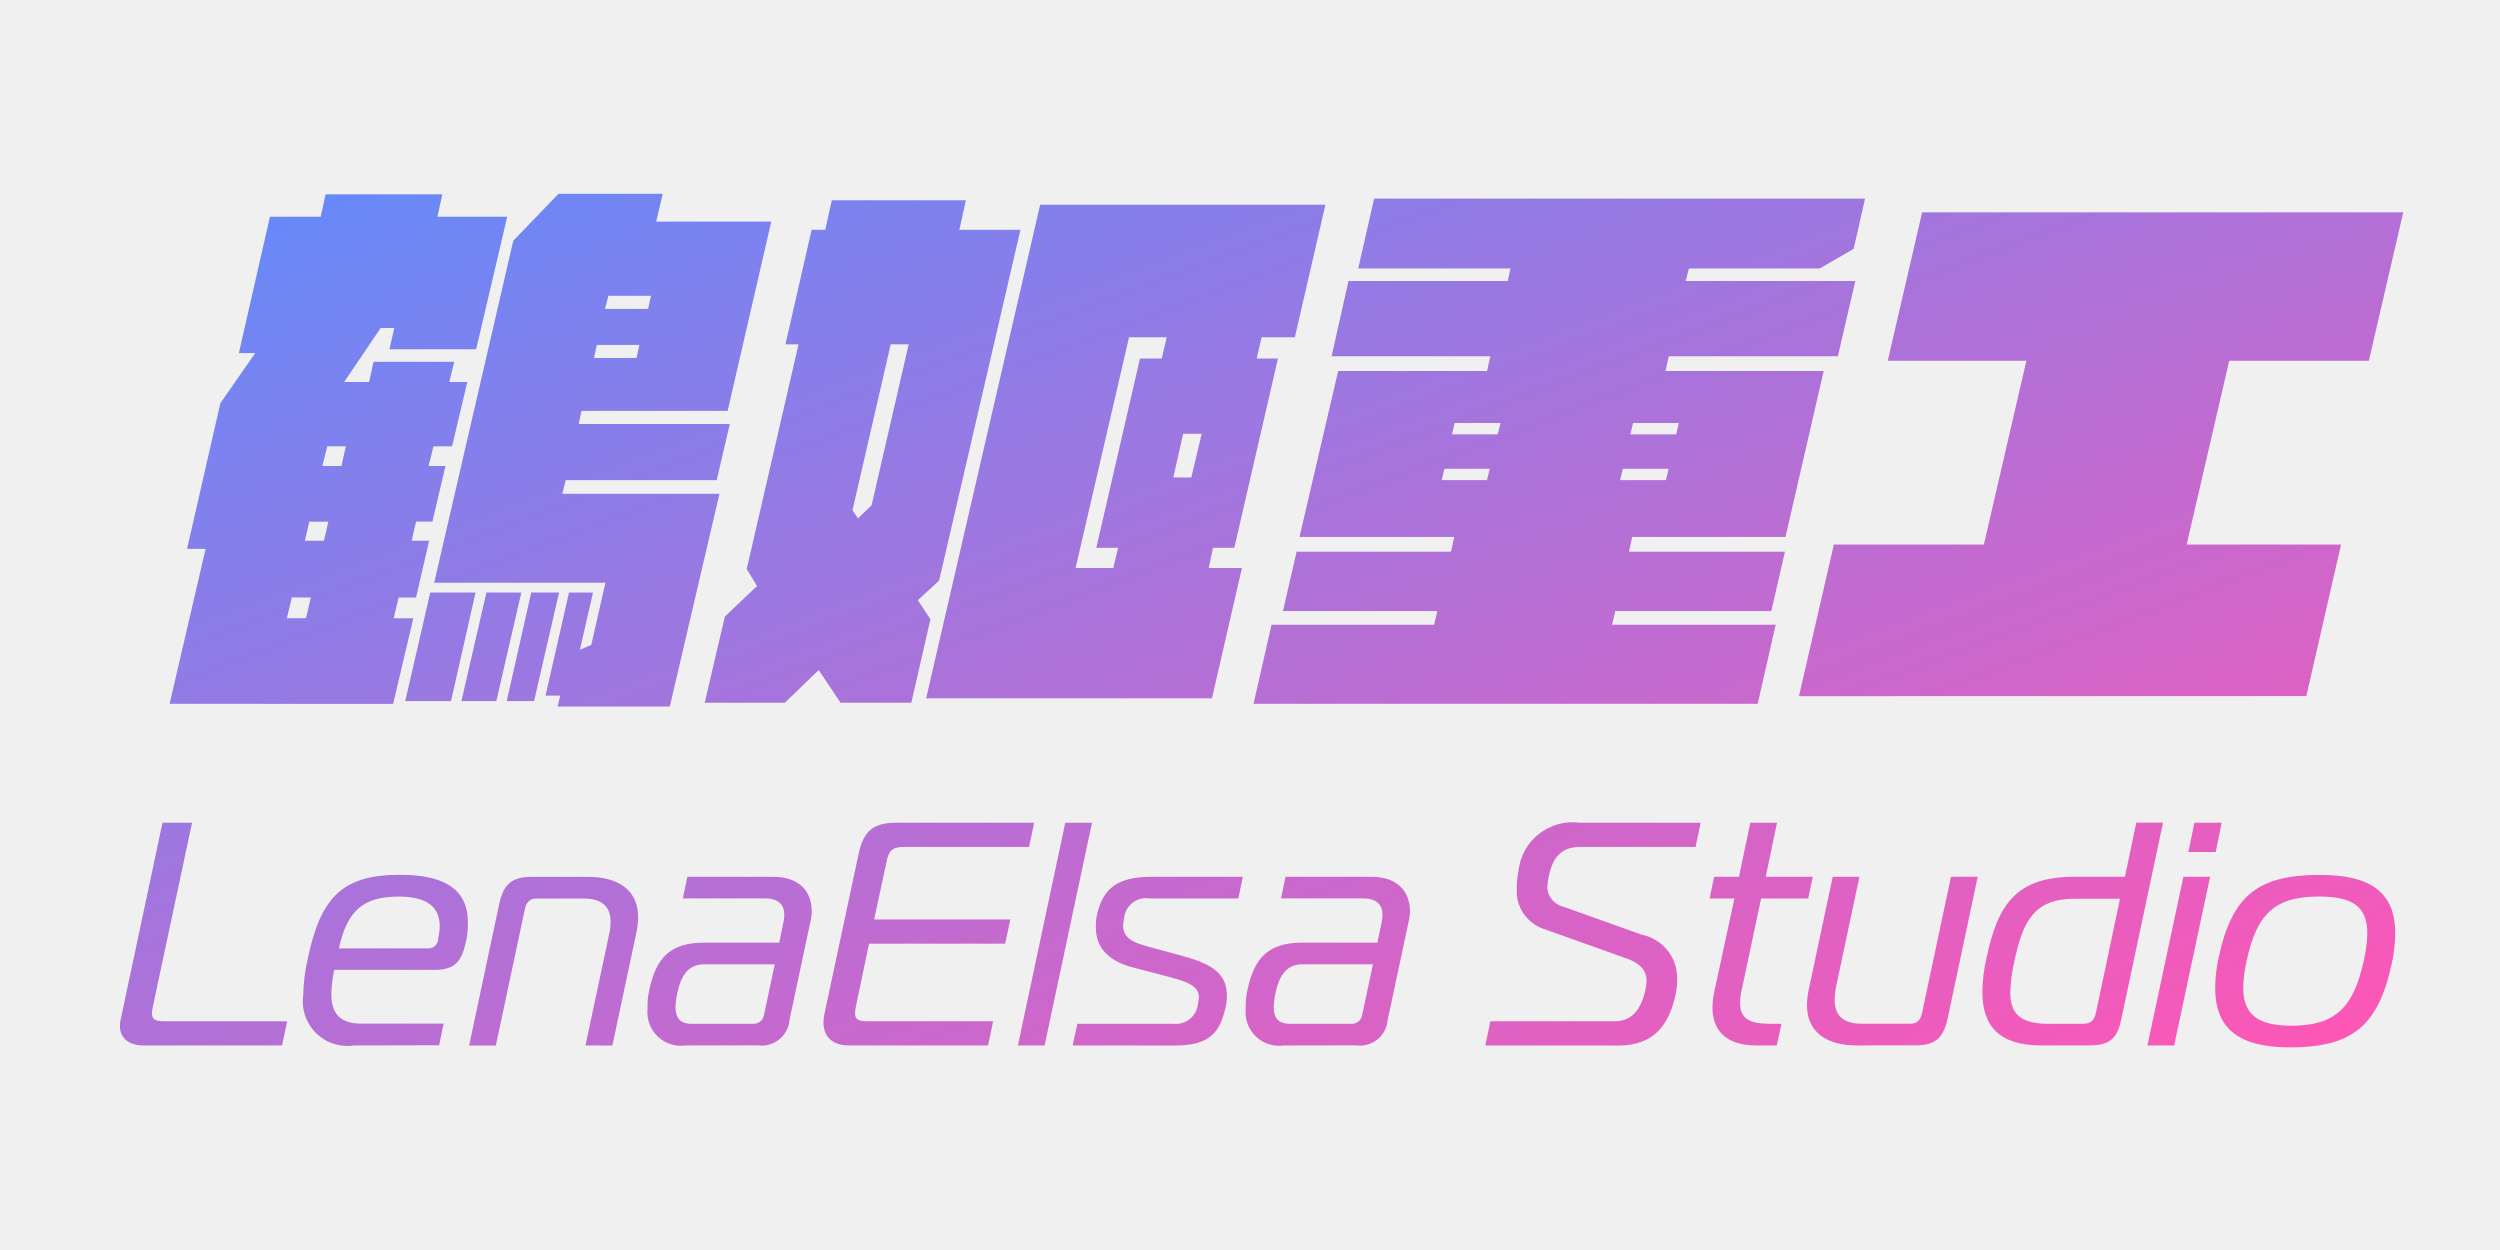
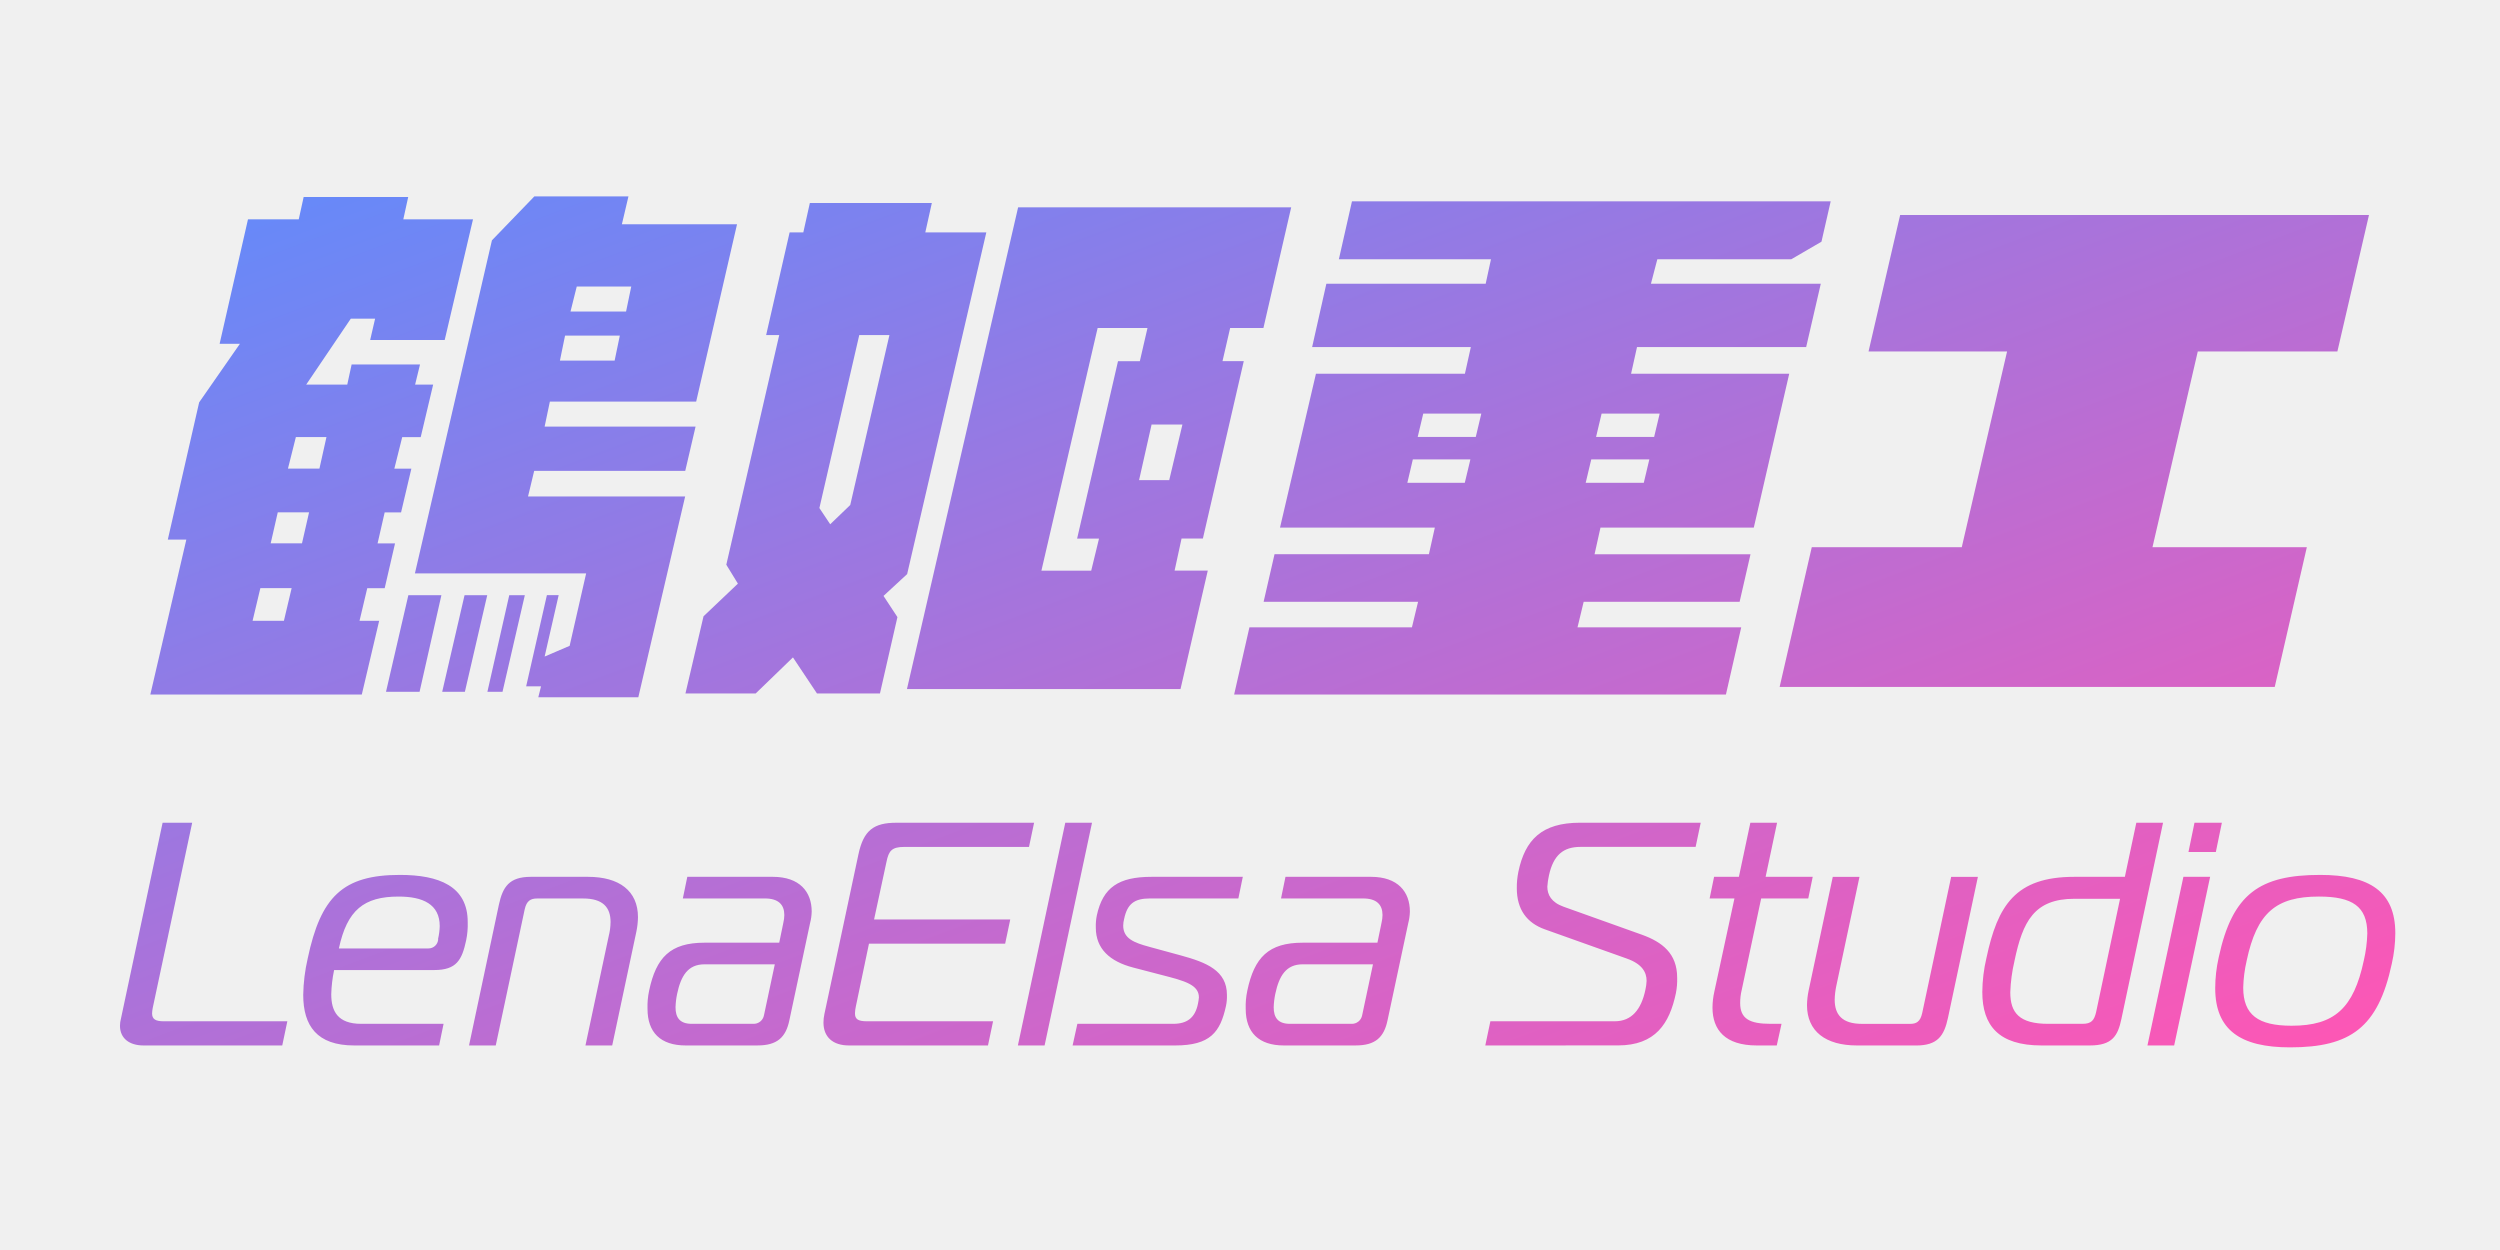
- <svg xmlns="http://www.w3.org/2000/svg" width="110" height="55" viewBox="0 0 110 55">
+ <svg xmlns="http://www.w3.org/2000/svg" width="420" height="210" viewBox="0 0 420 210">
  <defs>
+     <clipPath id="clip-path">
+       <rect id="Rectangle_407" data-name="Rectangle 407" width="420" height="210" transform="translate(625 317)" fill="#fff" />
+     </clipPath>
    <linearGradient id="linear-gradient" x2="1" y2="1" gradientUnits="objectBoundingBox">
      <stop offset="0" stop-color="#618bfb" />
      <stop offset="1" stop-color="#ff56b4" />
    </linearGradient>
    <clipPath id="clip-lenaelse-studio-logo-brand">
-       <rect width="110" height="55" />
+       <rect width="420" height="210" />
    </clipPath>
  </defs>
  <g id="lenaelse-studio-logo-brand" clip-path="url(#clip-lenaelse-studio-logo-brand)">
-     <path id="Union_20" data-name="Union 20" d="M-106.81,314.952a6.233,6.233,0,0,1,.154-1.358c.6-2.8,1.806-3.626,4.467-3.626,2.183,0,3.3.742,3.3,2.562a6.206,6.206,0,0,1-.154,1.344c-.6,2.814-1.821,3.682-4.48,3.682C-105.7,317.556-106.81,316.786-106.81,314.952Zm1.386-1.219a5.894,5.894,0,0,0-.154,1.191c0,1.2.658,1.679,2.129,1.679,1.89,0,2.73-.77,3.178-2.87a5.885,5.885,0,0,0,.154-1.19c0-1.19-.658-1.624-2.128-1.624C-104.136,310.92-104.976,311.634-105.424,313.734Zm-4.368,3.739,1.582-7.421h1.175l-1.581,7.421Zm-4.662,0c-1.877,0-2.6-.868-2.6-2.353a6.7,6.7,0,0,1,.182-1.5c.49-2.31,1.273-3.57,3.864-3.57h2.226l.5-2.38h1.176l-1.834,8.638c-.154.727-.392,1.162-1.386,1.162Zm-1.19-3.711a6.974,6.974,0,0,0-.183,1.372c0,.91.407,1.386,1.667,1.386h1.512c.392,0,.518-.154.6-.532l1.05-4.97h-2C-114.776,311.018-115.28,312.012-115.644,313.762Zm-6.93,3.711c-1.373,0-2.2-.617-2.2-1.778a3.521,3.521,0,0,1,.07-.63l1.064-5.012h1.176l-1.021,4.8a3.287,3.287,0,0,0-.07.6c0,.658.322,1.064,1.2,1.064h2.113c.281,0,.448-.1.533-.476l1.274-5.992h1.176l-1.316,6.2c-.168.784-.448,1.219-1.4,1.219Zm-4.41,0c-1.386,0-1.947-.687-1.947-1.666a3.317,3.317,0,0,1,.085-.715l.882-4.088h-1.093l.2-.952h1.093l.5-2.38h1.175l-.5,2.38h2.072l-.2.952h-2.073l-.853,4.018a2.352,2.352,0,0,0-.07.589c0,.686.419.91,1.33.91h.49l-.21.952Zm-11.942,0,.224-1.065h5.474c.742,0,1.162-.517,1.344-1.372a2.182,2.182,0,0,0,.056-.406c0-.378-.2-.742-.868-.98l-3.612-1.288a1.754,1.754,0,0,1-1.232-1.806,3.407,3.407,0,0,1,.07-.728,2.4,2.4,0,0,1,2.715-2.155h5.306l-.224,1.064h-5.068c-.743,0-1.19.35-1.386,1.26a3.19,3.19,0,0,0-.07.49.907.907,0,0,0,.714.882l3.444,1.232a1.934,1.934,0,0,1,1.554,1.89,3.031,3.031,0,0,1-.056.687c-.281,1.329-.9,2.3-2.549,2.3Zm-8.862,0a1.476,1.476,0,0,1-1.68-1.61,3.293,3.293,0,0,1,.07-.8c.308-1.47.938-2.114,2.436-2.114h3.289l.183-.882a1.569,1.569,0,0,0,.041-.336c0-.448-.252-.728-.854-.728h-3.612l.2-.952h3.766c1.176,0,1.708.658,1.708,1.526a2.169,2.169,0,0,1-.07.5l-.91,4.27a1.227,1.227,0,0,1-1.4,1.121Zm-.378-2.268a3.288,3.288,0,0,0-.07.588c0,.448.183.728.715.728h2.7a.46.46,0,0,0,.476-.378l.476-2.24h-3.094C-147.69,313.9-148,314.406-148.166,315.2Zm-8.918,2.268.211-.952h4.214a.982.982,0,0,0,1.092-.882,2.187,2.187,0,0,0,.042-.28c0-.56-.63-.728-1.61-.98l-1.288-.336c-1.022-.266-1.638-.826-1.638-1.751a2.365,2.365,0,0,1,.041-.532c.266-1.246.967-1.708,2.408-1.708h4.018l-.2.952h-3.893a.975.975,0,0,0-1.134.9,1.23,1.23,0,0,0-.041.293c0,.574.475.756,1.148.938l1.386.378c1.134.309,2.03.672,2.03,1.736a2.036,2.036,0,0,1-.042.491c-.252,1.147-.686,1.736-2.24,1.736Zm-2.408,0,2.085-9.8h1.176l-2.086,9.8Zm-7.434,0c-.715,0-1.12-.378-1.12-1.008a1.842,1.842,0,0,1,.042-.378l1.5-7.028c.224-1.05.672-1.386,1.666-1.386h6.062l-.224,1.064h-5.488c-.545,0-.686.168-.784.658l-.545,2.534h5.991l-.224,1.064h-5.991l-.574,2.744a1.568,1.568,0,0,0-.042.322c0,.252.126.349.532.349h5.544l-.224,1.065Zm-7.182,0a1.476,1.476,0,0,1-1.68-1.61,3.292,3.292,0,0,1,.07-.8c.308-1.47.938-2.114,2.435-2.114h3.29l.182-.882a1.574,1.574,0,0,0,.042-.336c0-.448-.252-.728-.854-.728h-3.612l.2-.952h3.766c1.176,0,1.708.658,1.708,1.526a2.168,2.168,0,0,1-.07.5l-.91,4.27a1.228,1.228,0,0,1-1.4,1.121Zm-.378-2.268a3.288,3.288,0,0,0-.07.588c0,.448.182.728.714.728h2.7a.459.459,0,0,0,.476-.378l.476-2.24h-3.094C-174.01,313.9-174.318,314.406-174.486,315.2Zm-4.032,2.268,1.021-4.8a2.712,2.712,0,0,0,.085-.63c0-.644-.337-1.036-1.2-1.036h-2.03c-.28,0-.462.1-.545.476l-1.274,5.992h-1.176l1.317-6.2c.167-.77.447-1.219,1.4-1.219h2.52c1.372,0,2.2.616,2.2,1.778a3.517,3.517,0,0,1-.069.63l-1.065,5.012Zm-10.178,0a1.965,1.965,0,0,1-2.24-2.227,7.619,7.619,0,0,1,.2-1.6c.573-2.73,1.553-3.682,4.06-3.682,1.708,0,2.982.49,2.982,2.072a3.4,3.4,0,0,1-.07.812c-.182.854-.419,1.3-1.4,1.3h-4.41a5.9,5.9,0,0,0-.126,1.064c0,.742.28,1.3,1.316,1.3h3.626l-.2.952Zm-.672-4.271h3.948a.425.425,0,0,0,.419-.378v-.056a2.752,2.752,0,0,0,.07-.546c0-.966-.742-1.3-1.805-1.3C-188.262,310.92-189,311.508-189.368,313.2Zm-8.6,4.271c-.616,0-1.036-.309-1.036-.868a1.208,1.208,0,0,1,.042-.308l1.833-8.624h1.3l-1.736,8.148a1.621,1.621,0,0,0-.028.238c0,.252.14.349.518.349h5.432l-.224,1.065Zm89.978-8.512.266-1.288h1.2l-.266,1.288Zm-71.757-6.4.12-.481h-.648l1.032-4.536h1.056l-.576,2.52.5-.216.624-2.736h-7.536l3.48-15.048,1.992-2.064h4.584l-.288,1.224h5.064l-1.92,8.328h-6.432l-.12.576h6.647l-.576,2.472h-6.647l-.144.6h6.912l-2.184,9.36Zm1.607-15.336h1.872l.121-.576h-1.872Zm.481-2.16h1.9l.121-.576h-1.872Zm28.535,17.375.792-3.479h7.152l.144-.6h-6.792l.6-2.616h6.792l.144-.648H-147.1l1.7-7.3h6.552l.144-.648h-6.984l.743-3.312h7.008l.12-.553h-6.7l.7-3.072h21.6l-.5,2.208-1.489.864h-5.76l-.144.553h7.465l-.769,3.312h-7.439l-.144.648h6.96l-1.68,7.3h-6.744l-.144.648h6.864l-.6,2.616h-6.864l-.144.6h7.2l-.792,3.479Zm16.128-9.84h2.016l.121-.5h-2.016Zm-7.848,0h1.993l.12-.5h-1.992Zm8.3-2.016h2.016l.12-.5h-2.016Zm-7.848,0h2.016l.12-.5h-2.016Zm-56.424,11.856,1.584-6.816h-.816l1.464-6.408,1.535-2.208h-.72l1.368-6h2.232l.216-.984h5.136l-.216.984h3.072l-1.368,5.832h-3.816l.216-.936h-.6l-1.608,2.376h1.1l.192-.888h3.552l-.216.888h.792l-.672,2.832h-.816l-.216.864h.744l-.576,2.448h-.72l-.192.84h.768l-.576,2.5h-.768l-.216.913h.864l-.888,3.767Zm5.16-3.767h.84l.216-.913h-.84Zm.792-3.408h.84l.193-.84h-.841Zm.768-3.288h.841l.192-.864h-.816Zm22.8,10.416-.96-1.44-1.488,1.44h-3.528l.887-3.792,1.417-1.345-.456-.743,2.28-9.888h-.576l1.152-5.04h.6l.288-1.3h5.9l-.288,1.3h2.688l-3.577,15.432-.936.864.553.84-.841,3.672Zm.527-8.472.24.36.6-.576,1.632-7.08h-.792Zm-15.215,8.4,1.08-4.776h1.224l-1.1,4.776Zm-1.993,0,1.1-4.776h1.536l-1.1,4.776Zm-2.471,0,1.1-4.776h1.993l-1.08,4.776Zm22.919-.12,5.017-21.721h12.551l-1.344,5.832h-1.464l-.216.936h.936l-1.92,8.329h-.936l-.192.887h1.463l-1.319,5.737Zm6.576-5.737h1.656l.216-.887h-.96l1.921-8.329h.959l.216-.936h-1.656Zm4.3-3.983h.792l.456-1.921h-.816Zm27.528,9.624,1.536-6.672h6.6l1.872-8.088h-6.1l1.512-6.528h21.168l-1.512,6.528h-6.144l-1.872,8.088h6.792L-102.8,302.1Z" transform="translate(204.279 -271.472)" fill="url(#linear-gradient)" />
+     <g id="Mask_Group_30" data-name="Mask Group 30" transform="translate(-625 -317)" clip-path="url(#clip-path)">
+       <path id="Union_32" data-name="Union 32" d="M352,133.015a23.706,23.706,0,0,1,.588-5.185c2.3-10.691,6.9-13.845,17.052-13.845,8.339,0,12.615,2.833,12.615,9.782a23.608,23.608,0,0,1-.588,5.132c-2.3,10.744-6.949,14.059-17.105,14.059C356.221,142.958,352,140.018,352,133.015Zm5.292-4.65a22.492,22.492,0,0,0-.588,4.544c0,4.6,2.512,6.414,8.125,6.414,7.216,0,10.423-2.94,12.134-10.958a22.49,22.49,0,0,0,.588-4.543c0-4.544-2.512-6.2-8.124-6.2C362.208,117.62,359,120.346,357.29,128.364Zm-16.678,14.272,6.041-28.33h4.49l-6.041,28.33Zm-17.8,0c-7.163,0-9.942-3.314-9.942-8.98a25.566,25.566,0,0,1,.695-5.719c1.871-8.82,4.865-13.631,14.754-13.631h8.5l1.924-9.087h4.49l-7,32.981c-.588,2.779-1.5,4.436-5.292,4.436Zm-4.543-14.165a26.651,26.651,0,0,0-.7,5.239c0,3.474,1.551,5.292,6.361,5.292h5.773c1.5,0,1.977-.589,2.3-2.031l4.009-18.977h-7.644C321.583,117.994,319.658,121.79,318.269,128.471Zm-26.46,14.165c-5.239,0-8.392-2.352-8.392-6.789a13.171,13.171,0,0,1,.267-2.4l4.063-19.137h4.49l-3.9,18.335a12.679,12.679,0,0,0-.267,2.3c0,2.512,1.229,4.063,4.6,4.063h8.071c1.069,0,1.711-.374,2.031-1.818l4.865-22.878h4.49l-5.025,23.68c-.642,2.993-1.71,4.65-5.345,4.65Zm-16.839,0c-5.292,0-7.43-2.619-7.43-6.36a12.572,12.572,0,0,1,.32-2.727l3.368-15.609h-4.17l.749-3.634h4.169l1.925-9.087h4.49l-1.925,9.087h7.912l-.749,3.634h-7.911l-3.261,15.341a9.076,9.076,0,0,0-.267,2.245c0,2.619,1.6,3.475,5.078,3.475h1.871l-.8,3.634Zm-45.6,0,.856-4.063h20.9c2.833,0,4.436-1.977,5.132-5.238a8.346,8.346,0,0,0,.213-1.551c0-1.443-.748-2.832-3.314-3.741l-13.792-4.918c-2.993-1.069-4.7-3.315-4.7-6.9a13.206,13.206,0,0,1,.267-2.78c1.123-5.345,3.9-8.231,10.371-8.231h20.259l-.855,4.063H245.356c-2.833,0-4.543,1.336-5.292,4.811a12.1,12.1,0,0,0-.267,1.871c0,1.337.642,2.619,2.726,3.368l13.15,4.7c3.421,1.229,5.934,3.155,5.934,7.216a11.5,11.5,0,0,1-.214,2.62c-1.069,5.078-3.421,8.766-9.728,8.766Zm-33.836,0c-4.223,0-6.414-2.191-6.414-6.147a12.594,12.594,0,0,1,.267-3.046c1.175-5.613,3.581-8.072,9.3-8.072h12.562l.695-3.368a5.97,5.97,0,0,0,.16-1.283c0-1.711-.962-2.78-3.261-2.78H195.055l.749-3.634h14.379c4.49,0,6.521,2.512,6.521,5.827a8.339,8.339,0,0,1-.267,1.924l-3.475,16.3c-.588,2.886-2.031,4.276-5.345,4.276Zm-1.444-8.659a12.675,12.675,0,0,0-.267,2.245c0,1.711.7,2.78,2.727,2.78H206.87a1.755,1.755,0,0,0,1.817-1.444l1.817-8.553H198.69C195.911,129.006,194.735,130.93,194.093,133.978Zm-34.051,8.659.8-3.634h16.09c2.352,0,3.688-1.016,4.17-3.368a8.746,8.746,0,0,0,.16-1.069c0-2.138-2.406-2.78-6.147-3.742l-4.919-1.283c-3.9-1.016-6.254-3.154-6.254-6.682a8.922,8.922,0,0,1,.16-2.031c1.016-4.757,3.689-6.521,9.194-6.521h15.341l-.748,3.634H173.032c-2.619,0-3.8.909-4.33,3.422a4.7,4.7,0,0,0-.16,1.122c0,2.191,1.817,2.886,4.383,3.581l5.292,1.444c4.33,1.176,7.752,2.566,7.752,6.629a7.783,7.783,0,0,1-.161,1.871c-.962,4.383-2.619,6.628-8.553,6.628Zm-9.194,0,7.964-37.418h4.49l-7.964,37.418Zm-28.384,0c-2.727,0-4.277-1.443-4.277-3.848a7.009,7.009,0,0,1,.16-1.444l5.719-26.833c.856-4.009,2.566-5.292,6.361-5.292h23.146l-.856,4.063H131.765c-2.084,0-2.619.641-2.993,2.512l-2.084,9.675h22.878l-.855,4.063H125.832l-2.191,10.478a5.936,5.936,0,0,0-.16,1.229c0,.962.481,1.336,2.031,1.336h21.168l-.855,4.063Zm-27.423,0c-4.223,0-6.414-2.191-6.414-6.147a12.594,12.594,0,0,1,.267-3.046c1.176-5.613,3.582-8.072,9.3-8.072h12.561l.695-3.368a5.976,5.976,0,0,0,.161-1.283c0-1.711-.963-2.78-3.261-2.78H94.561l.748-3.634h14.379c4.49,0,6.521,2.512,6.521,5.827a8.291,8.291,0,0,1-.267,1.924l-3.474,16.3c-.588,2.886-2.031,4.276-5.346,4.276ZM93.6,133.978a12.675,12.675,0,0,0-.267,2.245c0,1.711.695,2.78,2.726,2.78h10.317a1.755,1.755,0,0,0,1.817-1.444l1.818-8.553H98.2C95.416,129.006,94.241,130.93,93.6,133.978Zm-15.4,8.659,3.9-18.335a10.264,10.264,0,0,0,.32-2.4c0-2.46-1.282-3.956-4.6-3.956H70.078c-1.068,0-1.764.374-2.084,1.818L63.13,142.637h-4.49l5.025-23.68c.642-2.94,1.711-4.65,5.346-4.65h9.621c5.239,0,8.393,2.352,8.393,6.789a13.169,13.169,0,0,1-.267,2.4l-4.063,19.137Zm-38.861,0c-6.254,0-8.553-3.314-8.553-8.5a29.119,29.119,0,0,1,.748-6.094c2.192-10.424,5.934-14.059,15.5-14.059,6.521,0,11.386,1.871,11.386,7.912a13.019,13.019,0,0,1-.267,3.1c-.7,3.261-1.6,4.972-5.346,4.972H35.975a22.638,22.638,0,0,0-.481,4.063c0,2.833,1.068,4.972,5.025,4.972H54.364l-.749,3.634Zm-2.566-16.3H51.851a1.626,1.626,0,0,0,1.6-1.443v-.214a10.618,10.618,0,0,0,.267-2.084c0-3.689-2.833-4.972-6.9-4.972C41,117.62,38.166,119.866,36.777,126.333Zm-32.821,16.3C1.6,142.637,0,141.461,0,139.323a4.757,4.757,0,0,1,.16-1.176l7-32.927h4.971l-6.628,31.11a5.885,5.885,0,0,0-.107.909c0,.962.535,1.336,1.977,1.336H28.117l-.855,4.063Zm343.552-32.5,1.015-4.918h4.6l-1.015,4.918Zm-277.226-26,.149-.592.312-1.243h-2.5l3.483-15.319H73.7l-1.921,8.4L71.345,77.3l1.807-.775,1.924-.825.468-.2.112-.5,2.381-10.446.279-1.222H49.55L62.489,7.375,69.61,0H85.422l-.81,3.444-.29,1.228h19.344L96.8,34.47H72.221l-.167.795-.461,2.2-.252,1.205H96.7L94.964,46.11H69.586l-.185.766-.55,2.292-.3,1.234h26.4l-7.87,33.737Zm4.331-59.958-.452,2.2-.246,1.2h9.192l.165-.8.457-2.2.25-1.2h-9.2Zm1.939-8.287L76,18.094l-.311,1.242h9.334l.166-.8.456-2.2.25-1.2H76.741Zm113.2,56.5h27.3l.184-.767.55-2.292.3-1.233H192.132l1.832-7.989H219.9l.175-.783.55-2.474.271-1.217H194.886l6.038-25.855H225.95l.175-.783.55-2.474.271-1.217H200.282l2.392-10.646H229.44l.17-.788.457-2.111.263-1.21H204.775l2.2-9.729H287.4L285.85,7.607l-5.072,2.948h-22.5l-.2.747-.55,2.11-.326,1.253h28.535L283.279,25.31H254.861l-.175.783-.55,2.474-.271,1.217h26.57l-5.954,25.855H248.724l-.175.783L248,58.9l-.271,1.217h26.2L272.1,68.1H245.9l-.185.766-.55,2.291-.3,1.235h27.506L269.8,83.677l-82.621,0Zm57.242-27.44-.456,1.924-.292,1.23H256l.183-.769.457-1.924.292-1.231h-9.755Zm-29.97,0-.453,1.924-.288,1.229h9.651l.185-.768.46-1.924.294-1.232H217.2Zm31.712-7.7-.457,1.924-.292,1.231h9.755l.183-.769.457-1.923.292-1.231h-9.755Zm-29.965,0-.457,1.924-.292,1.231h9.755l.184-.769.456-1.923.292-1.231h-9.755ZM5.1,83.679l5.762-24.8.285-1.226H8.035L13.3,34.6l5.755-8.269,1.094-1.571h-3.41l4.766-20.91h8.528l.173-.787.653-2.97H48.423l-.558,2.542L47.6,3.849H59.308L54.554,24.116H42.034l.542-2.349.284-1.226H38.777l-.3.439-6.136,9.072-1.057,1.562h6.9l.17-.789.564-2.6H50.408l-.526,2.155-.3,1.238h3.031l-2.089,8.815H47.417l-.189.757-.824,3.3-.311,1.243h2.86l-1.729,7.347H44.471l-.178.777-.734,3.206-.281,1.224h2.933l-1.738,7.528h-2.93l-.183.77-.824,3.484L40.243,71.3h3.3L40.627,83.679Zm18.3-17.1-.829,3.484-.293,1.232h5.263l.182-.77.825-3.484.291-1.23H23.585ZM26.33,53.851,25.6,57.057l-.282,1.224h5.26l.178-.778.732-3.206.279-1.222H26.51ZM29.36,41.184l-.829,3.3-.312,1.244h5.29l.174-.783.735-3.3.271-1.217H29.55ZM117.094,83.5l-3.369-5.055-.665-1-.862.834L106.8,83.5H95l3.036-12.962,5.188-4.928.587-.558-.422-.69-1.526-2.489,8.609-37.357.283-1.224h-2.2L112.5,6.047h2.3l.174-.783.926-4.164h20.494l-.829,3.731-.271,1.217h10.25l-13.3,57.4-3.347,3.091-.623.575.465.709,1.873,2.849L127.676,83.5Zm6.925-59.431L117.6,51.928l-.1.421.238.358.918,1.375.664.994.861-.828,2.289-2.2.215-.207.066-.29,6.234-27.034.283-1.224H124.2ZM65.4,66.988h2.617L64.266,83.222l-2.539,0Zm-7.51,0H61.7L57.944,83.222l-3.811,0Zm-9.441,0H54L50.332,83.222l-5.639,0ZM150.888,1.832h45.876L192.1,22.1h-5.589l-.179.775-.825,3.574-.283,1.225h3.574l-6.869,29.8h-3.584l-.171.788-.735,3.388-.263,1.212h5.575l-4.581,19.9-45.96.005ZM164.065,22.88l-8.98,38.762-.283,1.226h8.367l.185-.764.825-3.388.3-1.236H160.8l6.869-29.8h3.667l.179-.776.824-3.574.284-1.225h-8.375Zm9.068,16.226-1.65,7.333-.274,1.219h5.064l.183-.769,1.742-7.333.292-1.231h-5.182ZM278.822,82.4l5.4-23.474h25.2l.179-.775,7.149-30.883.283-1.226H293.759l5.31-22.924h78.765l-5.309,22.924H349.072l-.18.775L341.744,57.7l-.284,1.226h25.933L362,82.4Z" transform="translate(645.156 350)" fill="url(#linear-gradient)" />
+     </g>
  </g>
</svg>
